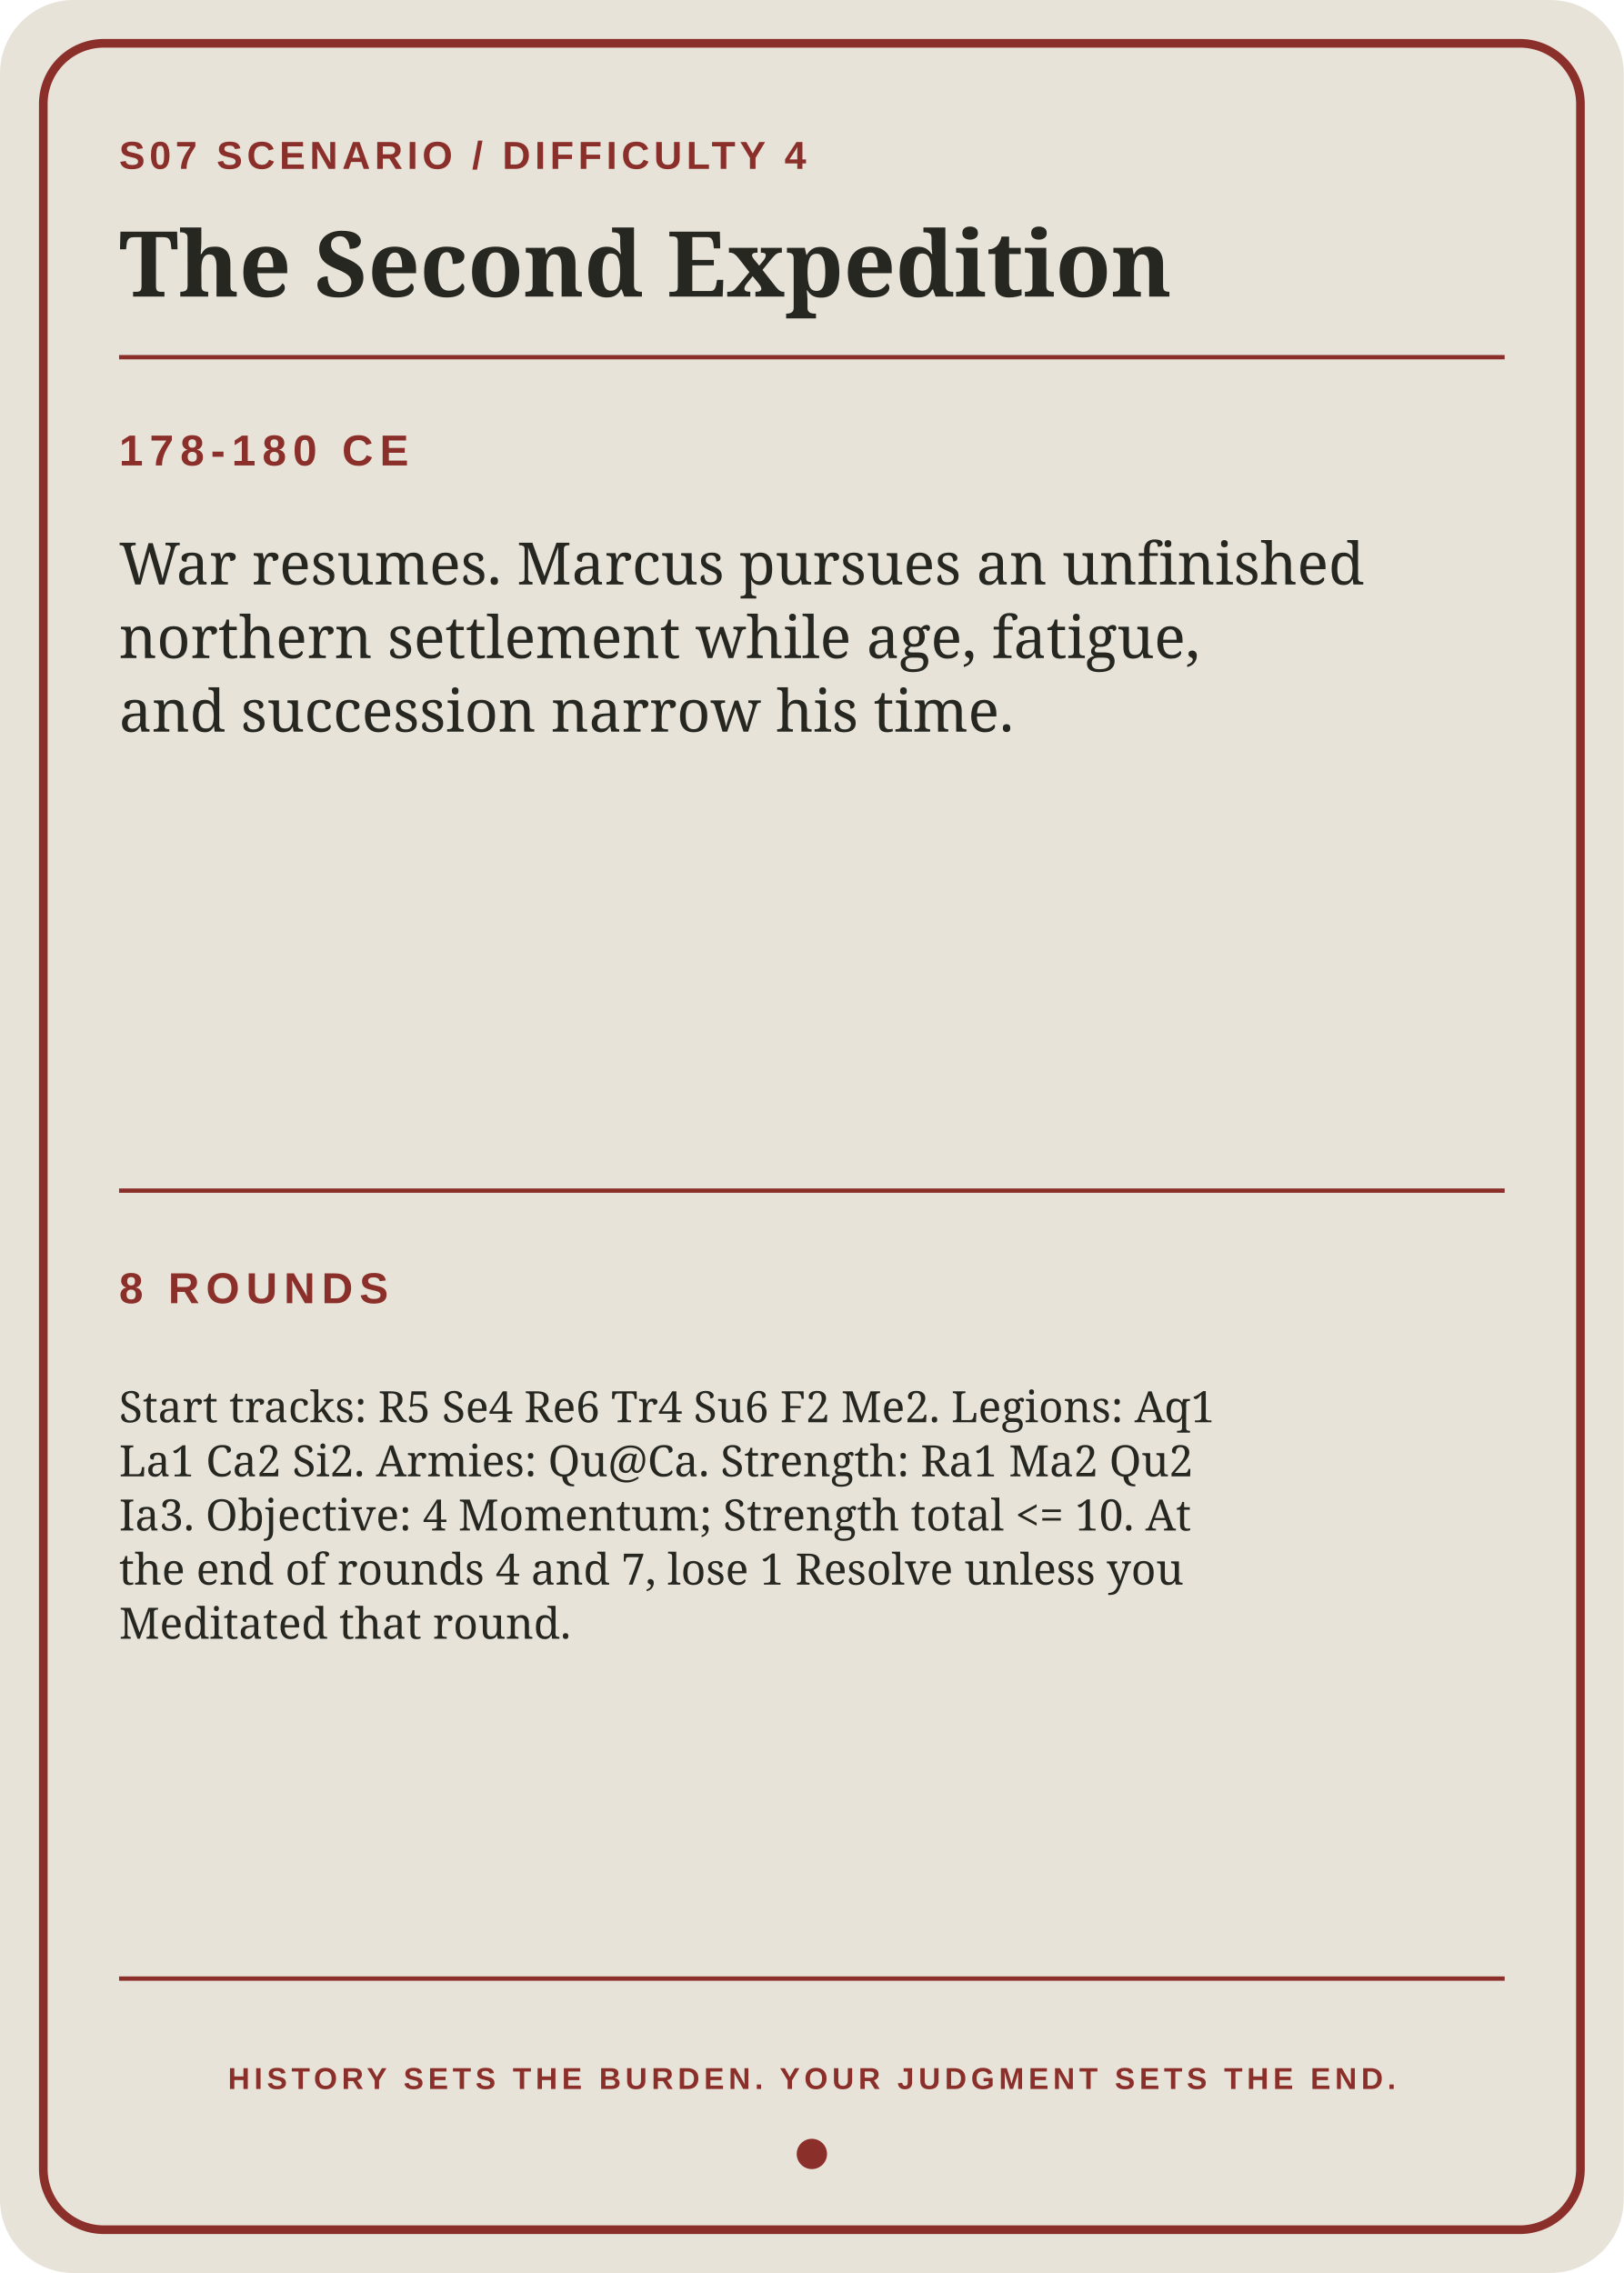
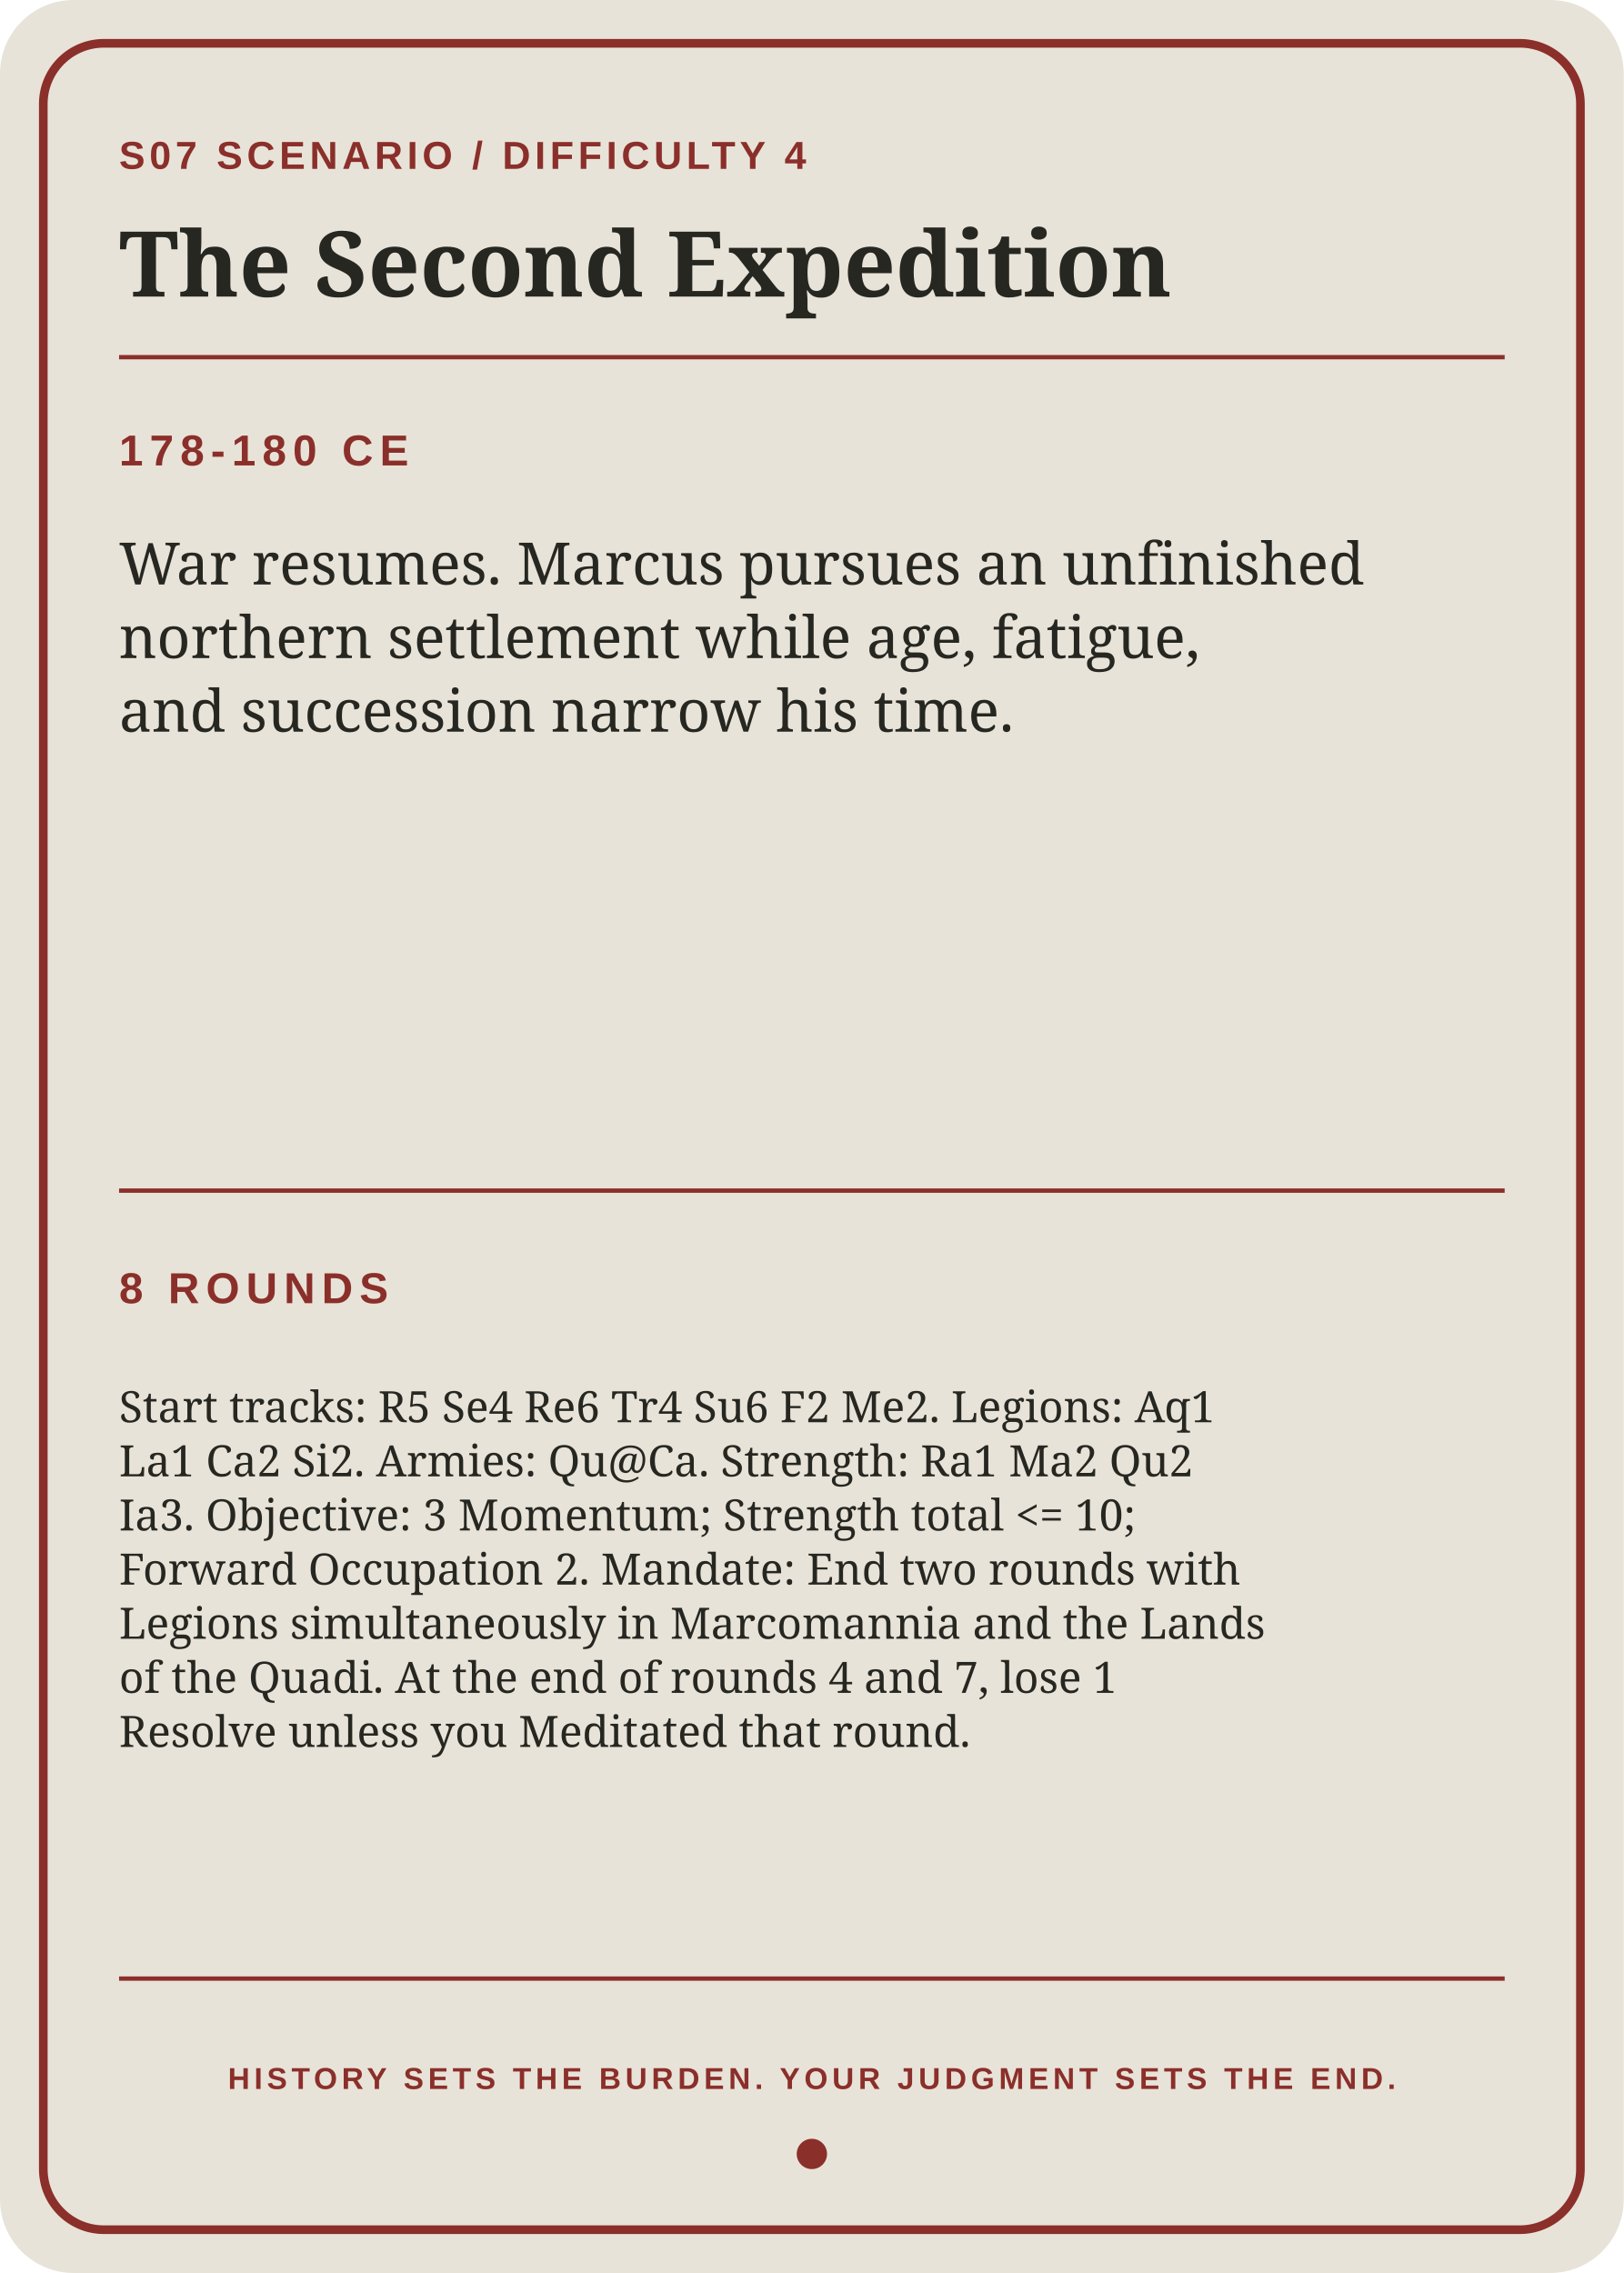
<svg xmlns="http://www.w3.org/2000/svg" width="2.5in" height="3.5in" viewBox="0 0 750 1050">
  <rect width="750" height="1050" rx="34" fill="#e8e3d8" />
  <rect x="20" y="20" width="710" height="1010" rx="28" fill="none" stroke="#8b2f2b" stroke-width="4" />
  <path d="M55 165H695M55 550H695M55 914H695" stroke="#8b2f2b" stroke-width="2" />
  <text x="55" y="78" fill="#8b2f2b" font-family="Arial,sans-serif" font-size="18" font-weight="bold" letter-spacing="2">S07  SCENARIO / DIFFICULTY 4</text>
  <text x="55" y="137" fill="#272722" font-family="Georgia,serif" font-size="42" font-weight="bold">The Second Expedition</text>
  <text x="55" y="215" fill="#8b2f2b" font-family="Arial,sans-serif" font-size="20" font-weight="bold" letter-spacing="3">178-180 CE</text>
  <text x="55" y="270" fill="#272722" font-family="Georgia,serif" font-size="27">
    <tspan x="55" dy="0">War resumes. Marcus pursues an unfinished</tspan>
    <tspan x="55" dy="34">northern settlement while age, fatigue,</tspan>
    <tspan x="55" dy="34">and succession narrow his time.</tspan>
  </text>
  <text x="55" y="602" fill="#8b2f2b" font-family="Arial,sans-serif" font-size="20" font-weight="bold" letter-spacing="3">8 ROUNDS</text>
  <text x="55" y="657" fill="#272722" font-family="Georgia,serif" font-size="20">
    <tspan x="55" dy="0">Start tracks: R5 Se4 Re6 Tr4 Su6 F2 Me2. Legions: Aq1</tspan>
    <tspan x="55" dy="25">La1 Ca2 Si2. Armies: Qu@Ca. Strength: Ra1 Ma2 Qu2</tspan>
-     <tspan x="55" dy="25">Ia3. Objective: 4 Momentum; Strength total &lt;= 10. At</tspan>
-     <tspan x="55" dy="25">the end of rounds 4 and 7, lose 1 Resolve unless you</tspan>
-     <tspan x="55" dy="25">Meditated that round.</tspan>
+     <tspan x="55" dy="25">Ia3. Objective: 3 Momentum; Strength total &lt;= 10;</tspan>
+     <tspan x="55" dy="25">Forward Occupation 2. Mandate: End two rounds with</tspan>
+     <tspan x="55" dy="25">Legions simultaneously in Marcomannia and the Lands</tspan>
+     <tspan x="55" dy="25">of the Quadi. At the end of rounds 4 and 7, lose 1</tspan>
+     <tspan x="55" dy="25">Resolve unless you Meditated that round.</tspan>
  </text>
  <text x="375" y="965" text-anchor="middle" fill="#8b2f2b" font-family="Arial,sans-serif" font-size="14" font-weight="bold" letter-spacing="2">HISTORY SETS THE BURDEN. YOUR JUDGMENT SETS THE END.</text>
  <circle cx="375" cy="995" r="7" fill="#8b2f2b" />
</svg>
